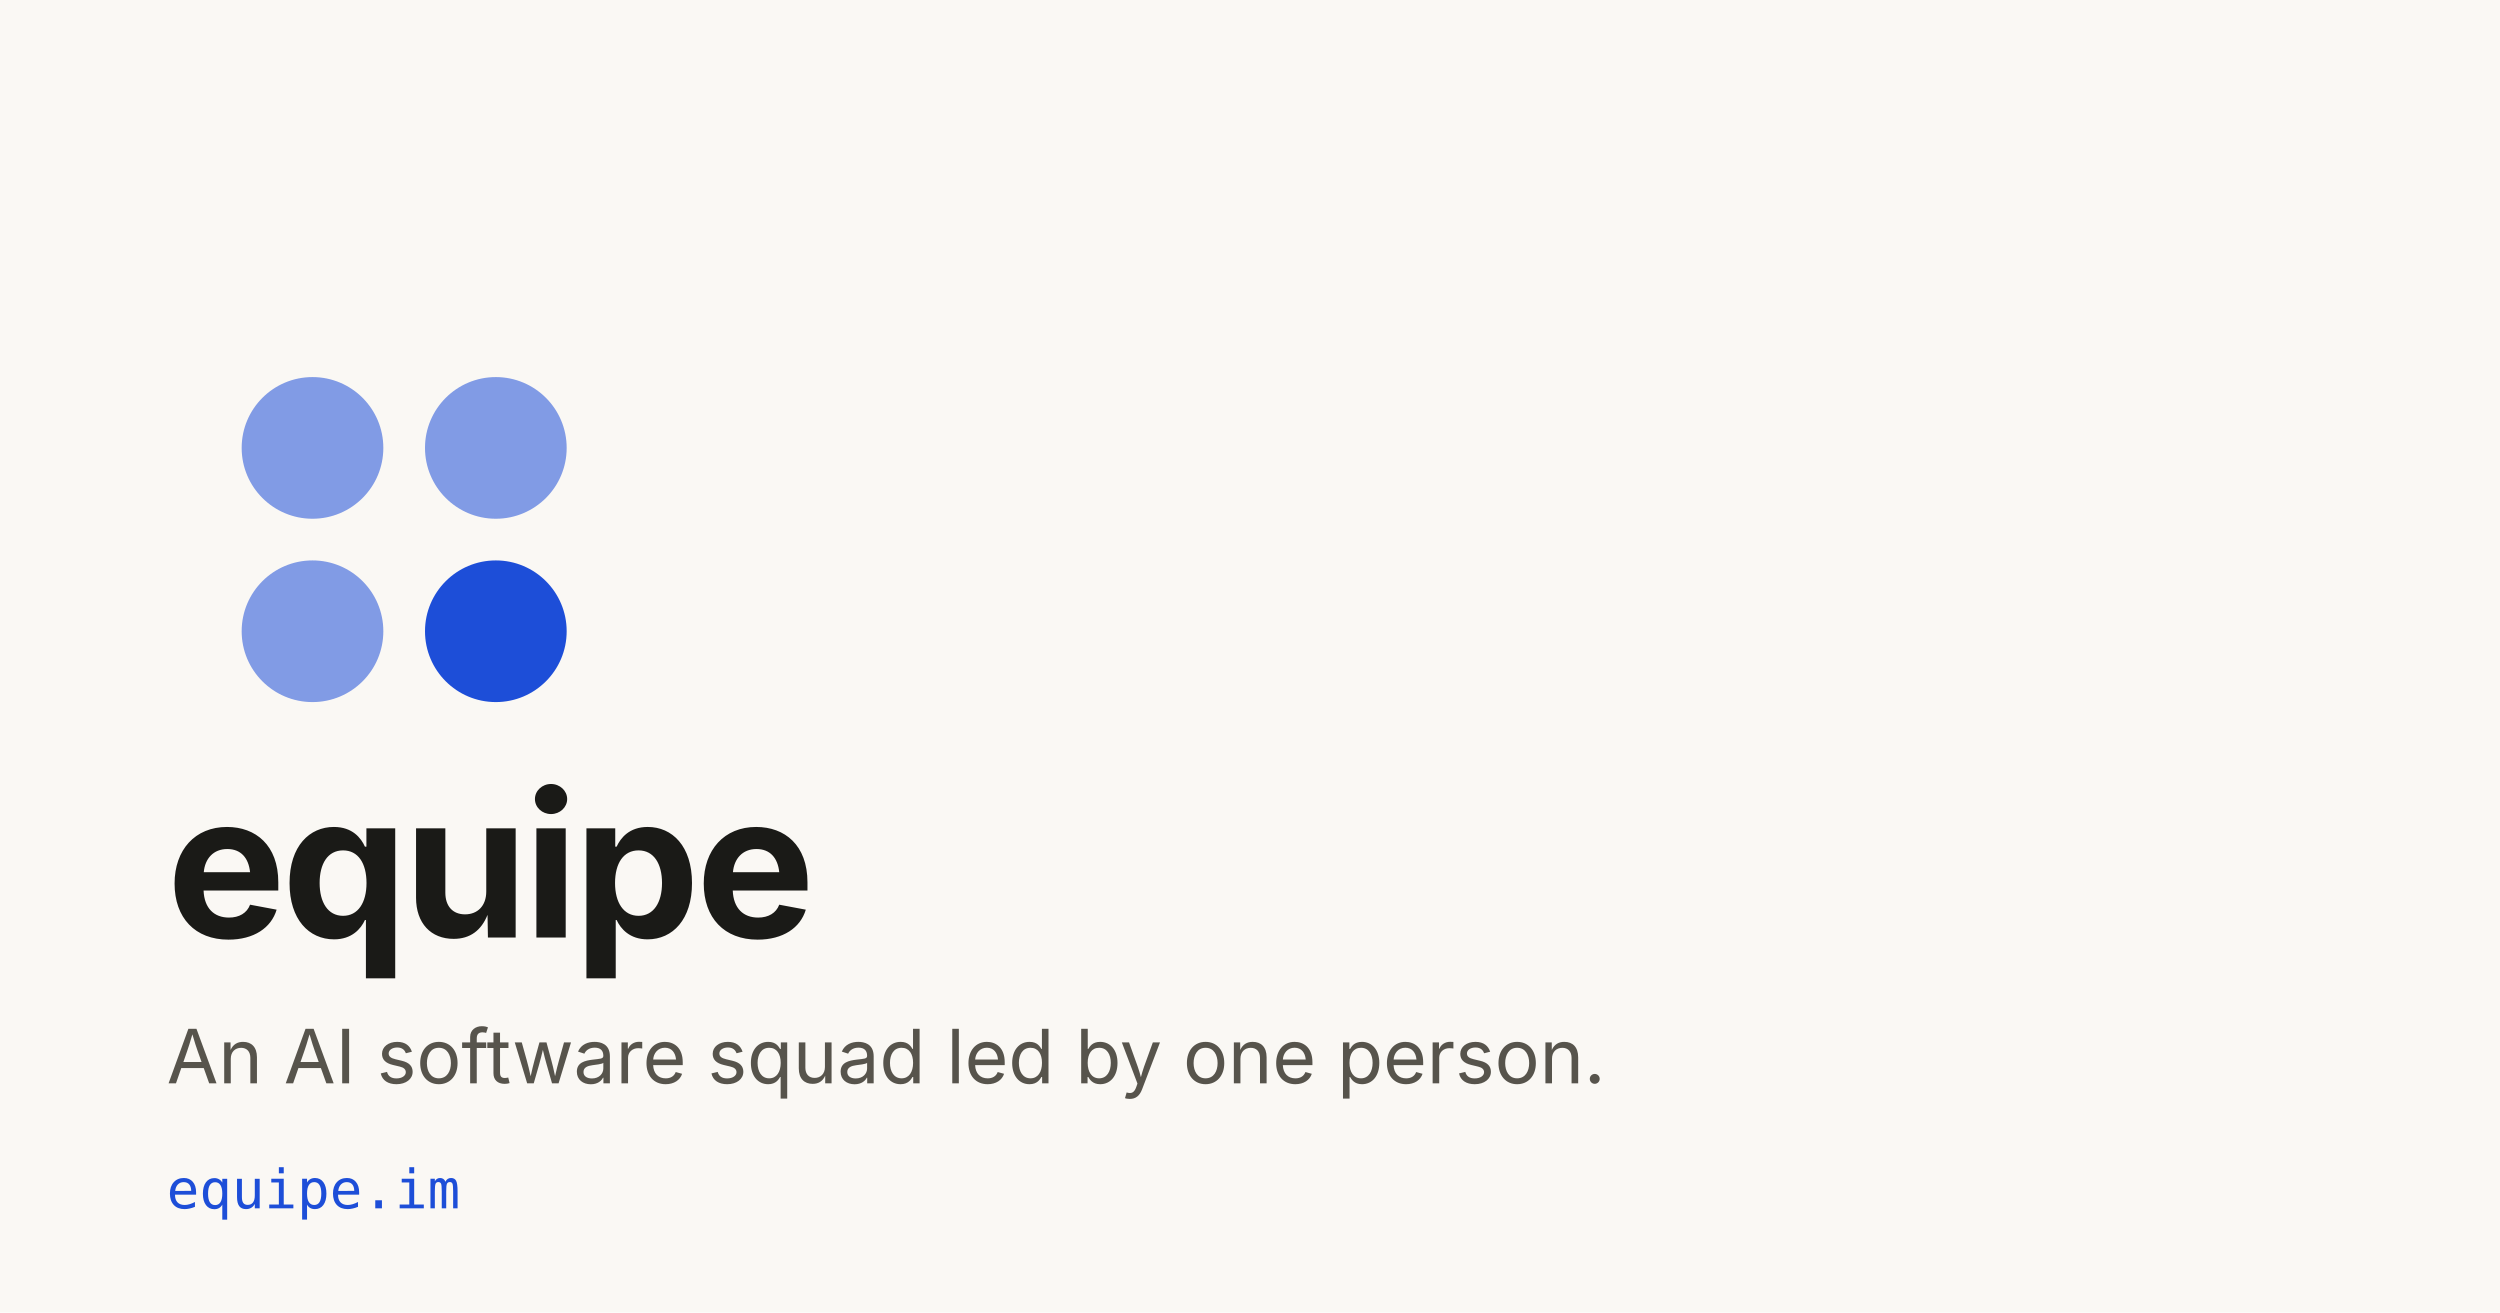
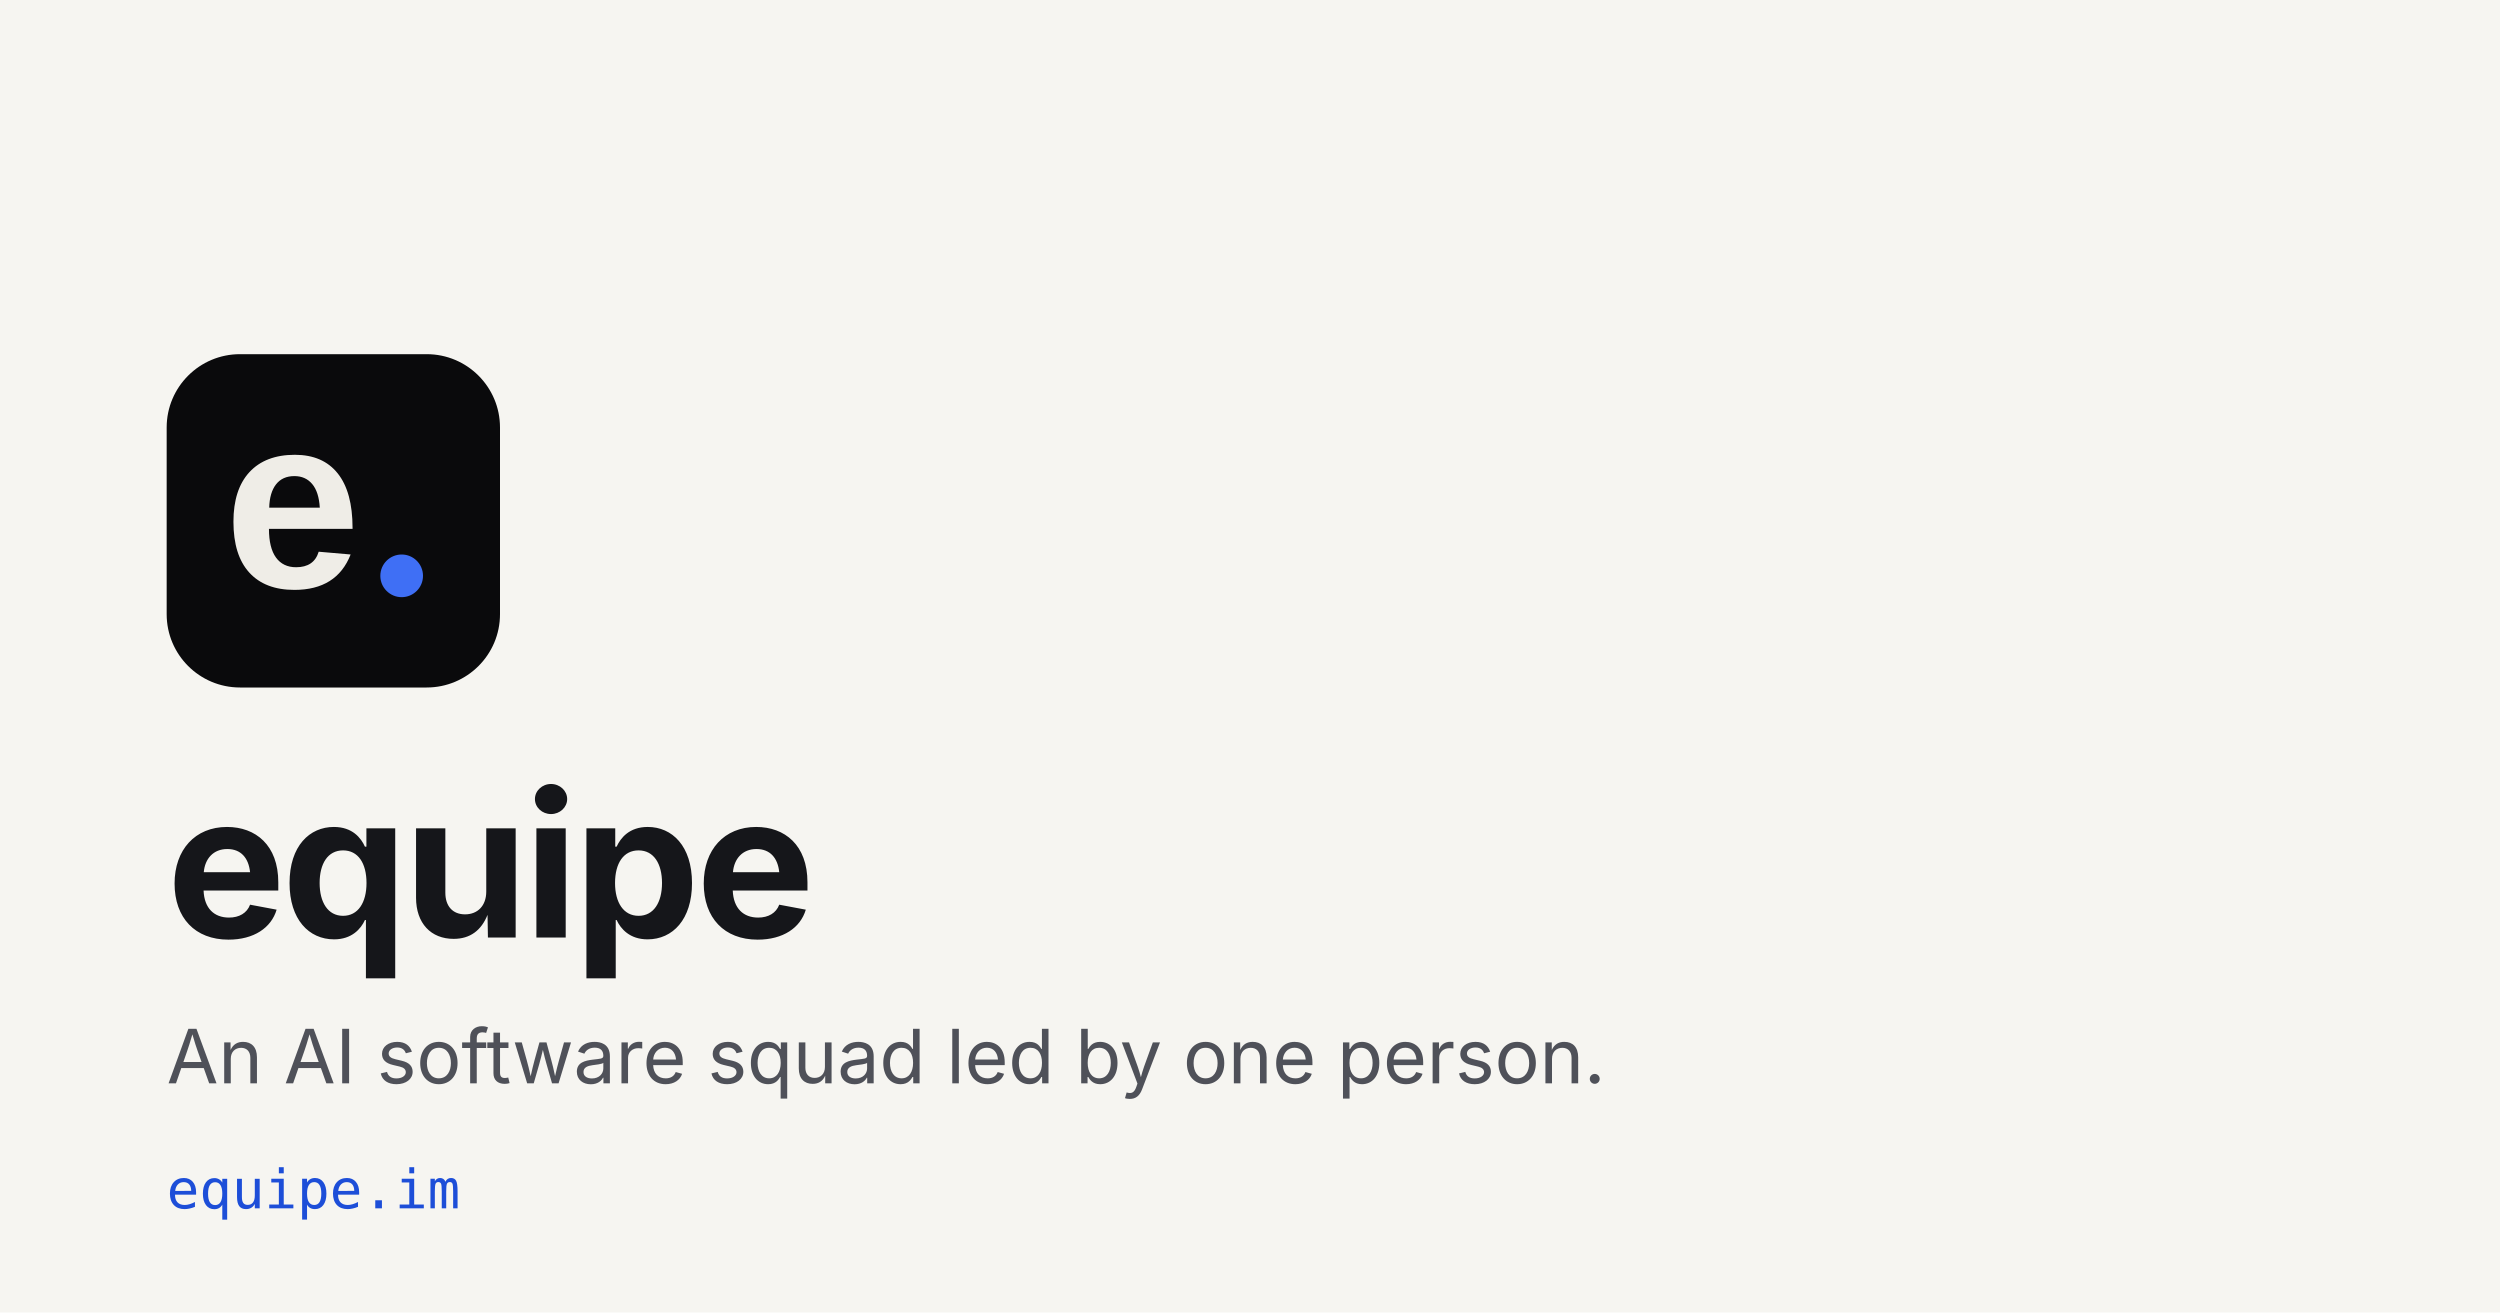
<svg xmlns="http://www.w3.org/2000/svg" viewBox="0 0 1200 630" role="img" aria-label="equipe — an AI software squad led by one person">
-   <rect width="1200" height="630" fill="#FAF8F4" />
-   <g fill="#1D4ED8">
-     <circle cx="150" cy="215" r="34" opacity=".55" />
-     <circle cx="238" cy="215" r="34" opacity=".55" />
-     <circle cx="150" cy="303" r="34" opacity=".55" />
-     <circle cx="238" cy="303" r="34" />
+   <rect width="1200" height="630" fill="#F6F5F1" />
+   <g transform="translate(80 170) scale(1.6)">
+     <rect width="100" height="100" rx="22" fill="#0A0A0C" />
+     <text x="50" y="0" text-anchor="middle" font-family="Helvetica Neue,Arial,sans-serif" font-weight="700" font-size="74" letter-spacing="-4.4" transform="translate(-2,70)" fill="#EFEDE7">e<tspan fill="none">.</tspan>
+     </text>
+     <circle cx="70.5" cy="66.5" r="6.4" fill="#3F6FF5" />
  </g>
-   <text x="80" y="450" font-family="Inter,system-ui,sans-serif" font-size="96" font-weight="700" letter-spacing="-2" fill="#1A1A17">equipe</text>
-   <text x="80" y="520" font-family="Inter,system-ui,sans-serif" font-size="36" fill="#57544C">An AI software squad led by one person.</text>
+   <text x="80" y="450" font-family="Inter,system-ui,sans-serif" font-size="96" font-weight="700" letter-spacing="-2" fill="#15161A">equipe</text>
+   <text x="80" y="520" font-family="Inter,system-ui,sans-serif" font-size="36" fill="#4F5159">An AI software squad led by one person.</text>
  <text x="80" y="580" font-family="ui-monospace,monospace" font-size="26" fill="#1D4ED8">equipe.im</text>
</svg>
